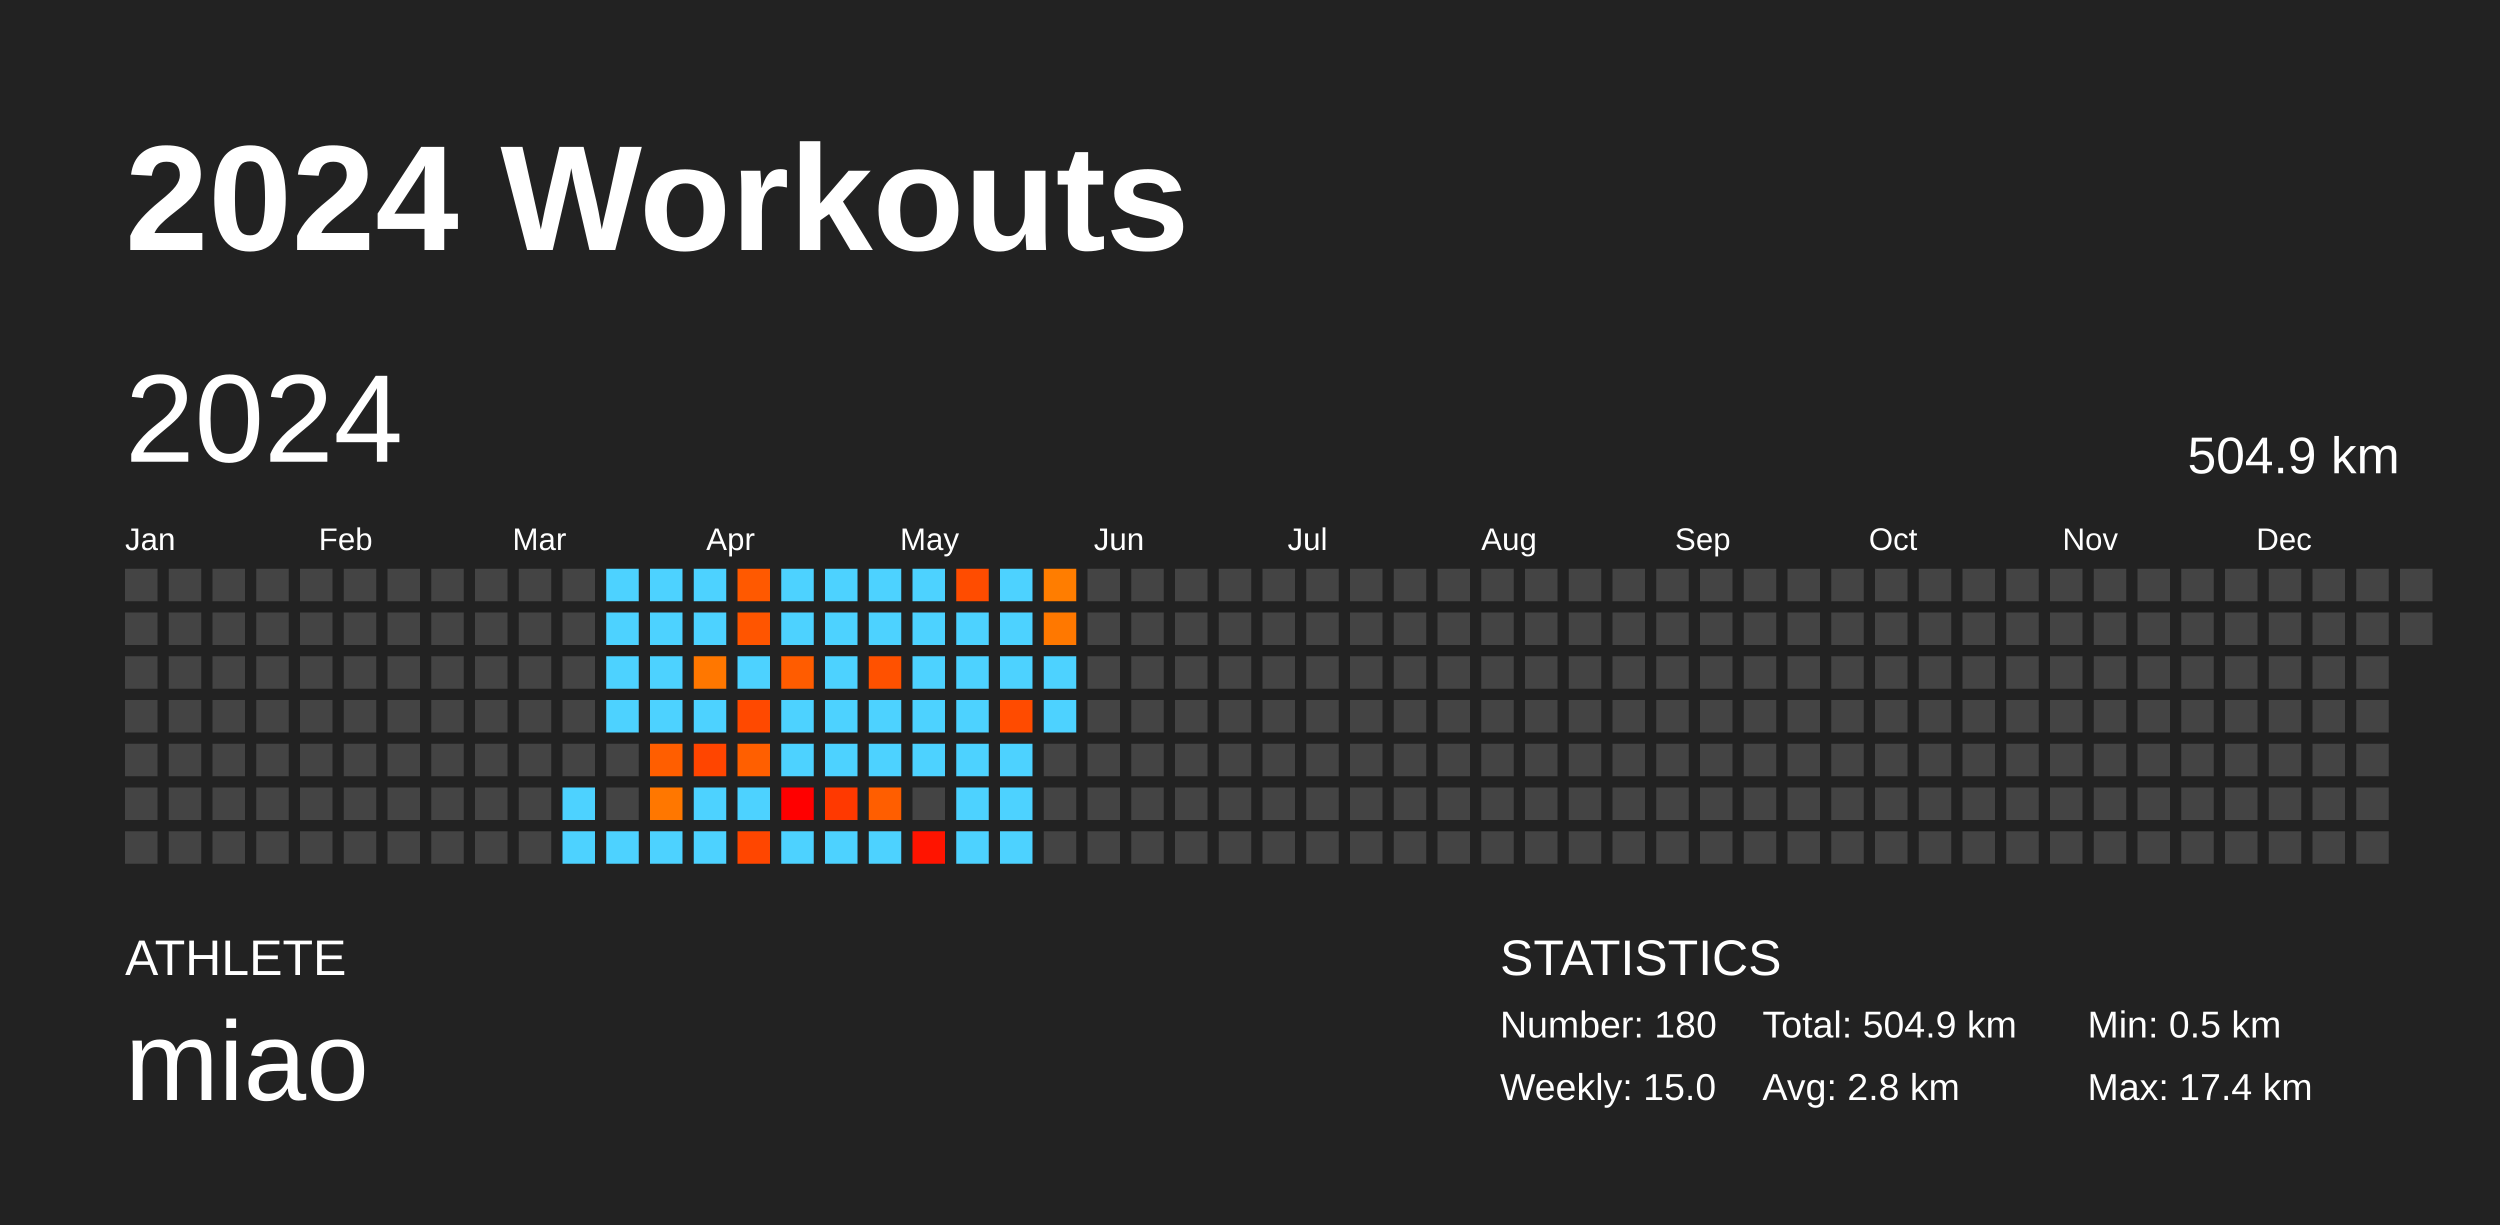
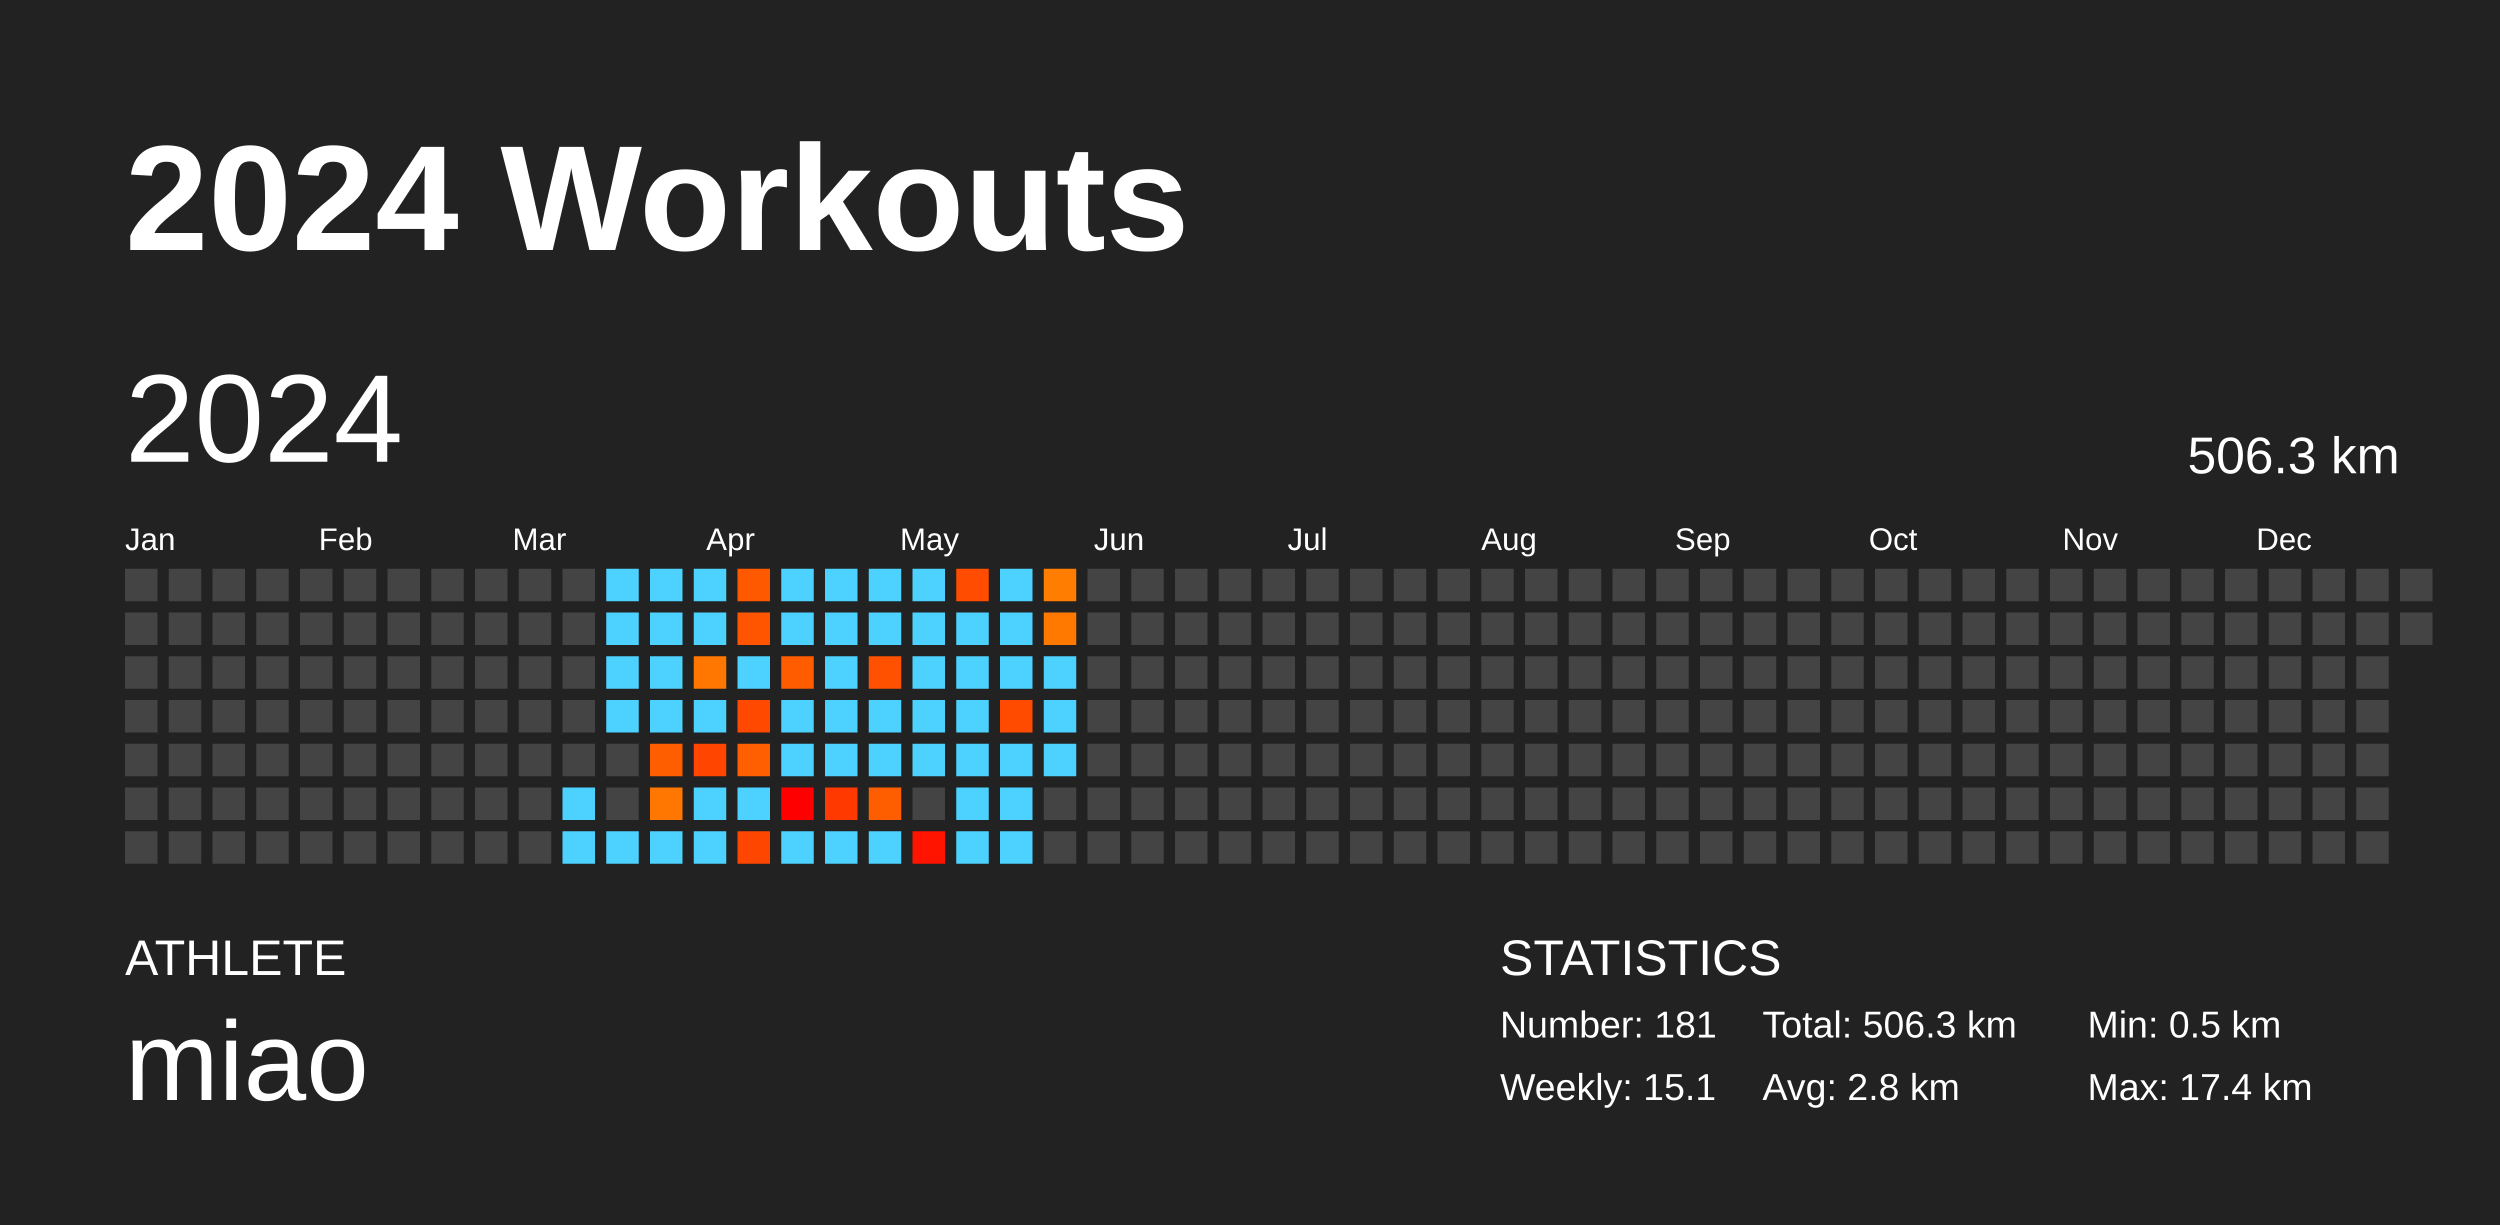
<svg xmlns="http://www.w3.org/2000/svg" baseProfile="full" height="98mm" version="1.1" viewBox="0,0,200,98" width="200mm">
  <defs />
  <rect fill="#222222" height="98" width="200" x="0" y="0" />
  <text fill="#FFFFFF" style="font-size:12px; font-family:Arial; font-weight:bold;" x="10" y="20">2024 Workouts</text>
  <text fill="#FFFFFF" style="font-size:4px; font-family:Arial" x="10" y="78">ATHLETE</text>
  <text fill="#FFFFFF" style="font-size:9px; font-family:Arial" x="10" y="88">miao</text>
  <text fill="#FFFFFF" style="font-size:4px; font-family:Arial" x="120" y="78">STATISTICS</text>
-   <text fill="#FFFFFF" style="font-size:3px; font-family:Arial" x="120" y="83">Number: 180</text>
-   <text fill="#FFFFFF" style="font-size:3px; font-family:Arial" x="120" y="88">Weekly: 15.0</text>
-   <text fill="#FFFFFF" style="font-size:3px; font-family:Arial" x="141" y="83">Total: 504.9 km</text>
+   <text fill="#FFFFFF" style="font-size:3px; font-family:Arial" x="120" y="83">Number: 181</text>
+   <text fill="#FFFFFF" style="font-size:3px; font-family:Arial" x="120" y="88">Weekly: 15.1</text>
+   <text fill="#FFFFFF" style="font-size:3px; font-family:Arial" x="141" y="83">Total: 506.3 km</text>
  <text fill="#FFFFFF" style="font-size:3px; font-family:Arial" x="141" y="88">Avg: 2.8 km</text>
  <text fill="#FFFFFF" style="font-size:3px; font-family:Arial" x="167" y="83">Min: 0.5 km</text>
  <text fill="#FFFFFF" style="font-size:3px; font-family:Arial" x="167" y="88">Max: 17.4 km</text>
  <text dominant-baseline="hanging" fill="#FFFFFF" style="font-size:10.0px; font-family:Arial;" x="10" y="30">2024</text>
-   <text dominant-baseline="hanging" fill="#FFFFFF" style="font-size:4.125px; font-family:Arial;" x="175" y="35">504.9 km</text>
+   <text dominant-baseline="hanging" fill="#FFFFFF" style="font-size:4.125px; font-family:Arial;" x="175" y="35">506.3 km</text>
  <text fill="#FFFFFF" style="font-size:2.5px; font-family:Arial" x="10.0" y="44">Jan</text>
  <text fill="#FFFFFF" style="font-size:2.5px; font-family:Arial" x="25.5" y="44">Feb</text>
  <text fill="#FFFFFF" style="font-size:2.5px; font-family:Arial" x="41.0" y="44">Mar</text>
  <text fill="#FFFFFF" style="font-size:2.5px; font-family:Arial" x="56.5" y="44">Apr</text>
  <text fill="#FFFFFF" style="font-size:2.5px; font-family:Arial" x="72.0" y="44">May</text>
  <text fill="#FFFFFF" style="font-size:2.5px; font-family:Arial" x="87.5" y="44">Jun</text>
  <text fill="#FFFFFF" style="font-size:2.5px; font-family:Arial" x="103.0" y="44">Jul</text>
  <text fill="#FFFFFF" style="font-size:2.5px; font-family:Arial" x="118.5" y="44">Aug</text>
  <text fill="#FFFFFF" style="font-size:2.5px; font-family:Arial" x="134.0" y="44">Sep</text>
  <text fill="#FFFFFF" style="font-size:2.5px; font-family:Arial" x="149.5" y="44">Oct</text>
  <text fill="#FFFFFF" style="font-size:2.5px; font-family:Arial" x="165.0" y="44">Nov</text>
  <text fill="#FFFFFF" style="font-size:2.5px; font-family:Arial" x="180.5" y="44">Dec</text>
  <rect fill="#444444" height="2.6" width="2.6" x="10.0" y="45.5" />
  <rect fill="#444444" height="2.6" width="2.6" x="10.0" y="49.0" />
  <rect fill="#444444" height="2.6" width="2.6" x="10.0" y="52.5" />
  <rect fill="#444444" height="2.6" width="2.6" x="10.0" y="56.0" />
  <rect fill="#444444" height="2.6" width="2.6" x="10.0" y="59.5" />
  <rect fill="#444444" height="2.6" width="2.6" x="10.0" y="63.0" />
  <rect fill="#444444" height="2.6" width="2.6" x="10.0" y="66.5" />
  <rect fill="#444444" height="2.6" width="2.6" x="13.5" y="45.5" />
  <rect fill="#444444" height="2.6" width="2.6" x="13.5" y="49.0" />
  <rect fill="#444444" height="2.6" width="2.6" x="13.5" y="52.5" />
  <rect fill="#444444" height="2.6" width="2.6" x="13.5" y="56.0" />
  <rect fill="#444444" height="2.6" width="2.6" x="13.5" y="59.5" />
  <rect fill="#444444" height="2.6" width="2.6" x="13.5" y="63.0" />
  <rect fill="#444444" height="2.6" width="2.6" x="13.5" y="66.5" />
  <rect fill="#444444" height="2.6" width="2.6" x="17.0" y="45.5" />
  <rect fill="#444444" height="2.6" width="2.6" x="17.0" y="49.0" />
  <rect fill="#444444" height="2.6" width="2.6" x="17.0" y="52.5" />
  <rect fill="#444444" height="2.6" width="2.6" x="17.0" y="56.0" />
  <rect fill="#444444" height="2.6" width="2.6" x="17.0" y="59.5" />
  <rect fill="#444444" height="2.6" width="2.6" x="17.0" y="63.0" />
  <rect fill="#444444" height="2.6" width="2.6" x="17.0" y="66.5" />
  <rect fill="#444444" height="2.6" width="2.6" x="20.5" y="45.5" />
  <rect fill="#444444" height="2.6" width="2.6" x="20.5" y="49.0" />
  <rect fill="#444444" height="2.6" width="2.6" x="20.5" y="52.5" />
  <rect fill="#444444" height="2.6" width="2.6" x="20.5" y="56.0" />
  <rect fill="#444444" height="2.6" width="2.6" x="20.5" y="59.5" />
  <rect fill="#444444" height="2.6" width="2.6" x="20.5" y="63.0" />
  <rect fill="#444444" height="2.6" width="2.6" x="20.5" y="66.5" />
  <rect fill="#444444" height="2.6" width="2.6" x="24.0" y="45.5" />
  <rect fill="#444444" height="2.6" width="2.6" x="24.0" y="49.0" />
  <rect fill="#444444" height="2.6" width="2.6" x="24.0" y="52.5" />
  <rect fill="#444444" height="2.6" width="2.6" x="24.0" y="56.0" />
  <rect fill="#444444" height="2.6" width="2.6" x="24.0" y="59.5" />
  <rect fill="#444444" height="2.6" width="2.6" x="24.0" y="63.0" />
  <rect fill="#444444" height="2.6" width="2.6" x="24.0" y="66.5" />
  <rect fill="#444444" height="2.6" width="2.6" x="27.5" y="45.5" />
  <rect fill="#444444" height="2.6" width="2.6" x="27.5" y="49.0" />
  <rect fill="#444444" height="2.6" width="2.6" x="27.5" y="52.5" />
  <rect fill="#444444" height="2.6" width="2.6" x="27.5" y="56.0" />
  <rect fill="#444444" height="2.6" width="2.6" x="27.5" y="59.5" />
  <rect fill="#444444" height="2.6" width="2.6" x="27.5" y="63.0" />
  <rect fill="#444444" height="2.6" width="2.6" x="27.5" y="66.5" />
  <rect fill="#444444" height="2.6" width="2.6" x="31.0" y="45.5" />
  <rect fill="#444444" height="2.6" width="2.6" x="31.0" y="49.0" />
  <rect fill="#444444" height="2.6" width="2.6" x="31.0" y="52.5" />
  <rect fill="#444444" height="2.6" width="2.6" x="31.0" y="56.0" />
  <rect fill="#444444" height="2.6" width="2.6" x="31.0" y="59.5" />
  <rect fill="#444444" height="2.6" width="2.6" x="31.0" y="63.0" />
  <rect fill="#444444" height="2.6" width="2.6" x="31.0" y="66.5" />
  <rect fill="#444444" height="2.6" width="2.6" x="34.5" y="45.5" />
  <rect fill="#444444" height="2.6" width="2.6" x="34.5" y="49.0" />
  <rect fill="#444444" height="2.6" width="2.6" x="34.5" y="52.5" />
  <rect fill="#444444" height="2.6" width="2.6" x="34.5" y="56.0" />
  <rect fill="#444444" height="2.6" width="2.6" x="34.5" y="59.5" />
  <rect fill="#444444" height="2.6" width="2.6" x="34.5" y="63.0" />
  <rect fill="#444444" height="2.6" width="2.6" x="34.5" y="66.5" />
  <rect fill="#444444" height="2.6" width="2.6" x="38.0" y="45.5" />
  <rect fill="#444444" height="2.6" width="2.6" x="38.0" y="49.0" />
  <rect fill="#444444" height="2.6" width="2.6" x="38.0" y="52.5" />
  <rect fill="#444444" height="2.6" width="2.6" x="38.0" y="56.0" />
  <rect fill="#444444" height="2.6" width="2.6" x="38.0" y="59.5" />
  <rect fill="#444444" height="2.6" width="2.6" x="38.0" y="63.0" />
  <rect fill="#444444" height="2.6" width="2.6" x="38.0" y="66.5" />
  <rect fill="#444444" height="2.6" width="2.6" x="41.5" y="45.5" />
  <rect fill="#444444" height="2.6" width="2.6" x="41.5" y="49.0" />
  <rect fill="#444444" height="2.6" width="2.6" x="41.5" y="52.5" />
  <rect fill="#444444" height="2.6" width="2.6" x="41.5" y="56.0" />
  <rect fill="#444444" height="2.6" width="2.6" x="41.5" y="59.5" />
  <rect fill="#444444" height="2.6" width="2.6" x="41.5" y="63.0" />
  <rect fill="#444444" height="2.6" width="2.6" x="41.5" y="66.5" />
  <rect fill="#444444" height="2.6" width="2.6" x="45.0" y="45.5" />
  <rect fill="#444444" height="2.6" width="2.6" x="45.0" y="49.0" />
  <rect fill="#444444" height="2.6" width="2.6" x="45.0" y="52.5" />
  <rect fill="#444444" height="2.6" width="2.6" x="45.0" y="56.0" />
  <rect fill="#444444" height="2.6" width="2.6" x="45.0" y="59.5" />
  <rect fill="#4dd2ff" height="2.6" width="2.6" x="45.0" y="63.0" />
  <rect fill="#4dd2ff" height="2.6" width="2.6" x="45.0" y="66.5" />
  <rect fill="#4dd2ff" height="2.6" width="2.6" x="48.5" y="45.5" />
  <rect fill="#4dd2ff" height="2.6" width="2.6" x="48.5" y="49.0" />
  <rect fill="#4dd2ff" height="2.6" width="2.6" x="48.5" y="52.5" />
  <rect fill="#4dd2ff" height="2.6" width="2.6" x="48.5" y="56.0" />
  <rect fill="#444444" height="2.6" width="2.6" x="48.5" y="59.5" />
  <rect fill="#444444" height="2.6" width="2.6" x="48.5" y="63.0" />
  <rect fill="#4dd2ff" height="2.6" width="2.6" x="48.5" y="66.5" />
  <rect fill="#4dd2ff" height="2.6" width="2.6" x="52.0" y="45.5" />
  <rect fill="#4dd2ff" height="2.6" width="2.6" x="52.0" y="49.0" />
  <rect fill="#4dd2ff" height="2.6" width="2.6" x="52.0" y="52.5" />
  <rect fill="#4dd2ff" height="2.6" width="2.6" x="52.0" y="56.0" />
  <rect fill="#ff5e00" height="2.6" width="2.6" x="52.0" y="59.5" />
  <rect fill="#ff7700" height="2.6" width="2.6" x="52.0" y="63.0" />
  <rect fill="#4dd2ff" height="2.6" width="2.6" x="52.0" y="66.5" />
  <rect fill="#4dd2ff" height="2.6" width="2.6" x="55.5" y="45.5" />
  <rect fill="#4dd2ff" height="2.6" width="2.6" x="55.5" y="49.0" />
  <rect fill="#ff7700" height="2.6" width="2.6" x="55.5" y="52.5" />
  <rect fill="#4dd2ff" height="2.6" width="2.6" x="55.5" y="56.0" />
  <rect fill="#ff4500" height="2.6" width="2.6" x="55.5" y="59.5" />
  <rect fill="#4dd2ff" height="2.6" width="2.6" x="55.5" y="63.0" />
  <rect fill="#4dd2ff" height="2.6" width="2.6" x="55.5" y="66.5" />
  <rect fill="#ff5900" height="2.6" width="2.6" x="59.0" y="45.5" />
  <rect fill="#ff5500" height="2.6" width="2.6" x="59.0" y="49.0" />
  <rect fill="#4dd2ff" height="2.6" width="2.6" x="59.0" y="52.5" />
  <rect fill="#ff4900" height="2.6" width="2.6" x="59.0" y="56.0" />
  <rect fill="#ff5f00" height="2.6" width="2.6" x="59.0" y="59.5" />
  <rect fill="#4dd2ff" height="2.6" width="2.6" x="59.0" y="63.0" />
  <rect fill="#ff4600" height="2.6" width="2.6" x="59.0" y="66.5" />
  <rect fill="#4dd2ff" height="2.6" width="2.6" x="62.5" y="45.5" />
  <rect fill="#4dd2ff" height="2.6" width="2.6" x="62.5" y="49.0" />
  <rect fill="#ff5c00" height="2.6" width="2.6" x="62.5" y="52.5" />
  <rect fill="#4dd2ff" height="2.6" width="2.6" x="62.5" y="56.0" />
  <rect fill="#4dd2ff" height="2.6" width="2.6" x="62.5" y="59.5" />
  <rect fill="#ff0000" height="2.6" width="2.6" x="62.5" y="63.0" />
  <rect fill="#4dd2ff" height="2.6" width="2.6" x="62.5" y="66.5" />
  <rect fill="#4dd2ff" height="2.6" width="2.6" x="66.0" y="45.5" />
  <rect fill="#4dd2ff" height="2.6" width="2.6" x="66.0" y="49.0" />
  <rect fill="#4dd2ff" height="2.6" width="2.6" x="66.0" y="52.5" />
  <rect fill="#4dd2ff" height="2.6" width="2.6" x="66.0" y="56.0" />
  <rect fill="#4dd2ff" height="2.6" width="2.6" x="66.0" y="59.5" />
  <rect fill="#ff3900" height="2.6" width="2.6" x="66.0" y="63.0" />
  <rect fill="#4dd2ff" height="2.6" width="2.6" x="66.0" y="66.5" />
  <rect fill="#4dd2ff" height="2.6" width="2.6" x="69.5" y="45.5" />
  <rect fill="#4dd2ff" height="2.6" width="2.6" x="69.5" y="49.0" />
  <rect fill="#ff5100" height="2.6" width="2.6" x="69.5" y="52.5" />
  <rect fill="#4dd2ff" height="2.6" width="2.6" x="69.5" y="56.0" />
  <rect fill="#4dd2ff" height="2.6" width="2.6" x="69.5" y="59.5" />
  <rect fill="#ff5e00" height="2.6" width="2.6" x="69.5" y="63.0" />
  <rect fill="#4dd2ff" height="2.6" width="2.6" x="69.5" y="66.5" />
  <rect fill="#4dd2ff" height="2.6" width="2.6" x="73.0" y="45.5" />
  <rect fill="#4dd2ff" height="2.6" width="2.6" x="73.0" y="49.0" />
  <rect fill="#4dd2ff" height="2.6" width="2.6" x="73.0" y="52.5" />
  <rect fill="#4dd2ff" height="2.6" width="2.6" x="73.0" y="56.0" />
  <rect fill="#4dd2ff" height="2.6" width="2.6" x="73.0" y="59.5" />
  <rect fill="#444444" height="2.6" width="2.6" x="73.0" y="63.0" />
  <rect fill="#ff1400" height="2.6" width="2.6" x="73.0" y="66.5" />
  <rect fill="#ff4c00" height="2.6" width="2.6" x="76.5" y="45.5" />
  <rect fill="#4dd2ff" height="2.6" width="2.6" x="76.5" y="49.0" />
  <rect fill="#4dd2ff" height="2.6" width="2.6" x="76.5" y="52.5" />
  <rect fill="#4dd2ff" height="2.6" width="2.6" x="76.5" y="56.0" />
  <rect fill="#4dd2ff" height="2.6" width="2.6" x="76.5" y="59.5" />
  <rect fill="#4dd2ff" height="2.6" width="2.6" x="76.5" y="63.0" />
  <rect fill="#4dd2ff" height="2.6" width="2.6" x="76.5" y="66.5" />
  <rect fill="#4dd2ff" height="2.6" width="2.6" x="80.0" y="45.5" />
  <rect fill="#4dd2ff" height="2.6" width="2.6" x="80.0" y="49.0" />
  <rect fill="#4dd2ff" height="2.6" width="2.6" x="80.0" y="52.5" />
  <rect fill="#ff4b00" height="2.6" width="2.6" x="80.0" y="56.0" />
  <rect fill="#4dd2ff" height="2.6" width="2.6" x="80.0" y="59.5" />
  <rect fill="#4dd2ff" height="2.6" width="2.6" x="80.0" y="63.0" />
  <rect fill="#4dd2ff" height="2.6" width="2.6" x="80.0" y="66.5" />
  <rect fill="#ff7d00" height="2.6" width="2.6" x="83.5" y="45.5" />
  <rect fill="#ff7800" height="2.6" width="2.6" x="83.5" y="49.0" />
  <rect fill="#4dd2ff" height="2.6" width="2.6" x="83.5" y="52.5" />
  <rect fill="#4dd2ff" height="2.6" width="2.6" x="83.5" y="56.0" />
-   <rect fill="#444444" height="2.6" width="2.6" x="83.5" y="59.5" />
+   <rect fill="#4dd2ff" height="2.6" width="2.6" x="83.5" y="59.5" />
  <rect fill="#444444" height="2.6" width="2.6" x="83.5" y="63.0" />
  <rect fill="#444444" height="2.6" width="2.6" x="83.5" y="66.5" />
  <rect fill="#444444" height="2.6" width="2.6" x="87.0" y="45.5" />
  <rect fill="#444444" height="2.6" width="2.6" x="87.0" y="49.0" />
  <rect fill="#444444" height="2.6" width="2.6" x="87.0" y="52.5" />
  <rect fill="#444444" height="2.6" width="2.6" x="87.0" y="56.0" />
  <rect fill="#444444" height="2.6" width="2.6" x="87.0" y="59.5" />
  <rect fill="#444444" height="2.6" width="2.6" x="87.0" y="63.0" />
  <rect fill="#444444" height="2.6" width="2.6" x="87.0" y="66.5" />
  <rect fill="#444444" height="2.6" width="2.6" x="90.5" y="45.5" />
  <rect fill="#444444" height="2.6" width="2.6" x="90.5" y="49.0" />
  <rect fill="#444444" height="2.6" width="2.6" x="90.5" y="52.5" />
  <rect fill="#444444" height="2.6" width="2.6" x="90.5" y="56.0" />
  <rect fill="#444444" height="2.6" width="2.6" x="90.5" y="59.5" />
  <rect fill="#444444" height="2.6" width="2.6" x="90.5" y="63.0" />
  <rect fill="#444444" height="2.6" width="2.6" x="90.5" y="66.5" />
  <rect fill="#444444" height="2.6" width="2.6" x="94.0" y="45.5" />
  <rect fill="#444444" height="2.6" width="2.6" x="94.0" y="49.0" />
  <rect fill="#444444" height="2.6" width="2.6" x="94.0" y="52.5" />
  <rect fill="#444444" height="2.6" width="2.6" x="94.0" y="56.0" />
  <rect fill="#444444" height="2.6" width="2.6" x="94.0" y="59.5" />
  <rect fill="#444444" height="2.6" width="2.6" x="94.0" y="63.0" />
  <rect fill="#444444" height="2.6" width="2.6" x="94.0" y="66.5" />
  <rect fill="#444444" height="2.6" width="2.6" x="97.5" y="45.5" />
  <rect fill="#444444" height="2.6" width="2.6" x="97.5" y="49.0" />
  <rect fill="#444444" height="2.6" width="2.6" x="97.5" y="52.5" />
  <rect fill="#444444" height="2.6" width="2.6" x="97.5" y="56.0" />
  <rect fill="#444444" height="2.6" width="2.6" x="97.5" y="59.5" />
  <rect fill="#444444" height="2.6" width="2.6" x="97.5" y="63.0" />
  <rect fill="#444444" height="2.6" width="2.6" x="97.5" y="66.5" />
  <rect fill="#444444" height="2.6" width="2.6" x="101.0" y="45.5" />
  <rect fill="#444444" height="2.6" width="2.6" x="101.0" y="49.0" />
  <rect fill="#444444" height="2.6" width="2.6" x="101.0" y="52.5" />
  <rect fill="#444444" height="2.6" width="2.6" x="101.0" y="56.0" />
  <rect fill="#444444" height="2.6" width="2.6" x="101.0" y="59.5" />
  <rect fill="#444444" height="2.6" width="2.6" x="101.0" y="63.0" />
  <rect fill="#444444" height="2.6" width="2.6" x="101.0" y="66.5" />
  <rect fill="#444444" height="2.6" width="2.6" x="104.5" y="45.5" />
  <rect fill="#444444" height="2.6" width="2.6" x="104.5" y="49.0" />
  <rect fill="#444444" height="2.6" width="2.6" x="104.5" y="52.5" />
  <rect fill="#444444" height="2.6" width="2.6" x="104.5" y="56.0" />
  <rect fill="#444444" height="2.6" width="2.6" x="104.5" y="59.5" />
  <rect fill="#444444" height="2.6" width="2.6" x="104.5" y="63.0" />
  <rect fill="#444444" height="2.6" width="2.6" x="104.5" y="66.5" />
  <rect fill="#444444" height="2.6" width="2.6" x="108.0" y="45.5" />
  <rect fill="#444444" height="2.6" width="2.6" x="108.0" y="49.0" />
  <rect fill="#444444" height="2.6" width="2.6" x="108.0" y="52.5" />
  <rect fill="#444444" height="2.6" width="2.6" x="108.0" y="56.0" />
  <rect fill="#444444" height="2.6" width="2.6" x="108.0" y="59.5" />
  <rect fill="#444444" height="2.6" width="2.6" x="108.0" y="63.0" />
  <rect fill="#444444" height="2.6" width="2.6" x="108.0" y="66.5" />
  <rect fill="#444444" height="2.6" width="2.6" x="111.5" y="45.5" />
  <rect fill="#444444" height="2.6" width="2.6" x="111.5" y="49.0" />
  <rect fill="#444444" height="2.6" width="2.6" x="111.5" y="52.5" />
  <rect fill="#444444" height="2.6" width="2.6" x="111.5" y="56.0" />
  <rect fill="#444444" height="2.6" width="2.6" x="111.5" y="59.5" />
  <rect fill="#444444" height="2.6" width="2.6" x="111.5" y="63.0" />
  <rect fill="#444444" height="2.6" width="2.6" x="111.5" y="66.5" />
  <rect fill="#444444" height="2.6" width="2.6" x="115.0" y="45.5" />
  <rect fill="#444444" height="2.6" width="2.6" x="115.0" y="49.0" />
  <rect fill="#444444" height="2.6" width="2.6" x="115.0" y="52.5" />
  <rect fill="#444444" height="2.6" width="2.6" x="115.0" y="56.0" />
  <rect fill="#444444" height="2.6" width="2.6" x="115.0" y="59.5" />
  <rect fill="#444444" height="2.6" width="2.6" x="115.0" y="63.0" />
  <rect fill="#444444" height="2.6" width="2.6" x="115.0" y="66.5" />
  <rect fill="#444444" height="2.6" width="2.6" x="118.5" y="45.5" />
  <rect fill="#444444" height="2.6" width="2.6" x="118.5" y="49.0" />
  <rect fill="#444444" height="2.6" width="2.6" x="118.5" y="52.5" />
  <rect fill="#444444" height="2.6" width="2.6" x="118.5" y="56.0" />
  <rect fill="#444444" height="2.6" width="2.6" x="118.5" y="59.5" />
  <rect fill="#444444" height="2.6" width="2.6" x="118.5" y="63.0" />
  <rect fill="#444444" height="2.6" width="2.6" x="118.5" y="66.5" />
  <rect fill="#444444" height="2.6" width="2.6" x="122.0" y="45.5" />
  <rect fill="#444444" height="2.6" width="2.6" x="122.0" y="49.0" />
  <rect fill="#444444" height="2.6" width="2.6" x="122.0" y="52.5" />
  <rect fill="#444444" height="2.6" width="2.6" x="122.0" y="56.0" />
  <rect fill="#444444" height="2.6" width="2.6" x="122.0" y="59.5" />
  <rect fill="#444444" height="2.6" width="2.6" x="122.0" y="63.0" />
  <rect fill="#444444" height="2.6" width="2.6" x="122.0" y="66.5" />
  <rect fill="#444444" height="2.6" width="2.6" x="125.5" y="45.5" />
  <rect fill="#444444" height="2.6" width="2.6" x="125.5" y="49.0" />
  <rect fill="#444444" height="2.6" width="2.6" x="125.5" y="52.5" />
  <rect fill="#444444" height="2.6" width="2.6" x="125.5" y="56.0" />
  <rect fill="#444444" height="2.6" width="2.6" x="125.5" y="59.5" />
  <rect fill="#444444" height="2.6" width="2.6" x="125.5" y="63.0" />
  <rect fill="#444444" height="2.6" width="2.6" x="125.5" y="66.5" />
  <rect fill="#444444" height="2.6" width="2.6" x="129.0" y="45.5" />
  <rect fill="#444444" height="2.6" width="2.6" x="129.0" y="49.0" />
  <rect fill="#444444" height="2.6" width="2.6" x="129.0" y="52.5" />
  <rect fill="#444444" height="2.6" width="2.6" x="129.0" y="56.0" />
  <rect fill="#444444" height="2.6" width="2.6" x="129.0" y="59.5" />
  <rect fill="#444444" height="2.6" width="2.6" x="129.0" y="63.0" />
  <rect fill="#444444" height="2.6" width="2.6" x="129.0" y="66.5" />
  <rect fill="#444444" height="2.6" width="2.6" x="132.5" y="45.5" />
  <rect fill="#444444" height="2.6" width="2.6" x="132.5" y="49.0" />
  <rect fill="#444444" height="2.6" width="2.6" x="132.5" y="52.5" />
  <rect fill="#444444" height="2.6" width="2.6" x="132.5" y="56.0" />
  <rect fill="#444444" height="2.6" width="2.6" x="132.5" y="59.5" />
  <rect fill="#444444" height="2.6" width="2.6" x="132.5" y="63.0" />
  <rect fill="#444444" height="2.6" width="2.6" x="132.5" y="66.5" />
  <rect fill="#444444" height="2.6" width="2.6" x="136.0" y="45.5" />
  <rect fill="#444444" height="2.6" width="2.6" x="136.0" y="49.0" />
  <rect fill="#444444" height="2.6" width="2.6" x="136.0" y="52.5" />
  <rect fill="#444444" height="2.6" width="2.6" x="136.0" y="56.0" />
  <rect fill="#444444" height="2.6" width="2.6" x="136.0" y="59.5" />
  <rect fill="#444444" height="2.6" width="2.6" x="136.0" y="63.0" />
  <rect fill="#444444" height="2.6" width="2.6" x="136.0" y="66.5" />
  <rect fill="#444444" height="2.6" width="2.6" x="139.5" y="45.5" />
  <rect fill="#444444" height="2.6" width="2.6" x="139.5" y="49.0" />
  <rect fill="#444444" height="2.6" width="2.6" x="139.5" y="52.5" />
  <rect fill="#444444" height="2.6" width="2.6" x="139.5" y="56.0" />
  <rect fill="#444444" height="2.6" width="2.6" x="139.5" y="59.5" />
  <rect fill="#444444" height="2.6" width="2.6" x="139.5" y="63.0" />
  <rect fill="#444444" height="2.6" width="2.6" x="139.5" y="66.5" />
  <rect fill="#444444" height="2.6" width="2.6" x="143.0" y="45.5" />
  <rect fill="#444444" height="2.6" width="2.6" x="143.0" y="49.0" />
  <rect fill="#444444" height="2.6" width="2.6" x="143.0" y="52.5" />
  <rect fill="#444444" height="2.6" width="2.6" x="143.0" y="56.0" />
  <rect fill="#444444" height="2.6" width="2.6" x="143.0" y="59.5" />
  <rect fill="#444444" height="2.6" width="2.6" x="143.0" y="63.0" />
  <rect fill="#444444" height="2.6" width="2.6" x="143.0" y="66.5" />
  <rect fill="#444444" height="2.6" width="2.6" x="146.5" y="45.5" />
  <rect fill="#444444" height="2.6" width="2.6" x="146.5" y="49.0" />
  <rect fill="#444444" height="2.6" width="2.6" x="146.5" y="52.5" />
  <rect fill="#444444" height="2.6" width="2.6" x="146.5" y="56.0" />
  <rect fill="#444444" height="2.6" width="2.6" x="146.5" y="59.5" />
  <rect fill="#444444" height="2.6" width="2.6" x="146.5" y="63.0" />
  <rect fill="#444444" height="2.6" width="2.6" x="146.5" y="66.5" />
  <rect fill="#444444" height="2.6" width="2.6" x="150.0" y="45.5" />
  <rect fill="#444444" height="2.6" width="2.6" x="150.0" y="49.0" />
  <rect fill="#444444" height="2.6" width="2.6" x="150.0" y="52.5" />
  <rect fill="#444444" height="2.6" width="2.6" x="150.0" y="56.0" />
  <rect fill="#444444" height="2.6" width="2.6" x="150.0" y="59.5" />
  <rect fill="#444444" height="2.6" width="2.6" x="150.0" y="63.0" />
  <rect fill="#444444" height="2.6" width="2.6" x="150.0" y="66.5" />
  <rect fill="#444444" height="2.6" width="2.6" x="153.5" y="45.5" />
  <rect fill="#444444" height="2.6" width="2.6" x="153.5" y="49.0" />
  <rect fill="#444444" height="2.6" width="2.6" x="153.5" y="52.5" />
  <rect fill="#444444" height="2.6" width="2.6" x="153.5" y="56.0" />
  <rect fill="#444444" height="2.6" width="2.6" x="153.5" y="59.5" />
  <rect fill="#444444" height="2.6" width="2.6" x="153.5" y="63.0" />
  <rect fill="#444444" height="2.6" width="2.6" x="153.5" y="66.5" />
  <rect fill="#444444" height="2.6" width="2.6" x="157.0" y="45.5" />
  <rect fill="#444444" height="2.6" width="2.6" x="157.0" y="49.0" />
  <rect fill="#444444" height="2.6" width="2.6" x="157.0" y="52.5" />
  <rect fill="#444444" height="2.6" width="2.6" x="157.0" y="56.0" />
  <rect fill="#444444" height="2.6" width="2.6" x="157.0" y="59.5" />
  <rect fill="#444444" height="2.6" width="2.6" x="157.0" y="63.0" />
  <rect fill="#444444" height="2.6" width="2.6" x="157.0" y="66.5" />
  <rect fill="#444444" height="2.6" width="2.6" x="160.5" y="45.5" />
  <rect fill="#444444" height="2.6" width="2.6" x="160.5" y="49.0" />
  <rect fill="#444444" height="2.6" width="2.6" x="160.5" y="52.5" />
  <rect fill="#444444" height="2.6" width="2.6" x="160.5" y="56.0" />
  <rect fill="#444444" height="2.6" width="2.6" x="160.5" y="59.5" />
  <rect fill="#444444" height="2.6" width="2.6" x="160.5" y="63.0" />
  <rect fill="#444444" height="2.6" width="2.6" x="160.5" y="66.5" />
  <rect fill="#444444" height="2.6" width="2.6" x="164.0" y="45.5" />
  <rect fill="#444444" height="2.6" width="2.6" x="164.0" y="49.0" />
  <rect fill="#444444" height="2.6" width="2.6" x="164.0" y="52.5" />
  <rect fill="#444444" height="2.6" width="2.6" x="164.0" y="56.0" />
  <rect fill="#444444" height="2.6" width="2.6" x="164.0" y="59.5" />
  <rect fill="#444444" height="2.6" width="2.6" x="164.0" y="63.0" />
  <rect fill="#444444" height="2.6" width="2.6" x="164.0" y="66.5" />
  <rect fill="#444444" height="2.6" width="2.6" x="167.5" y="45.5" />
  <rect fill="#444444" height="2.6" width="2.6" x="167.5" y="49.0" />
  <rect fill="#444444" height="2.6" width="2.6" x="167.5" y="52.5" />
  <rect fill="#444444" height="2.6" width="2.6" x="167.5" y="56.0" />
  <rect fill="#444444" height="2.6" width="2.6" x="167.5" y="59.5" />
  <rect fill="#444444" height="2.6" width="2.6" x="167.5" y="63.0" />
  <rect fill="#444444" height="2.6" width="2.6" x="167.5" y="66.5" />
  <rect fill="#444444" height="2.6" width="2.6" x="171.0" y="45.5" />
  <rect fill="#444444" height="2.6" width="2.6" x="171.0" y="49.0" />
  <rect fill="#444444" height="2.6" width="2.6" x="171.0" y="52.5" />
  <rect fill="#444444" height="2.6" width="2.6" x="171.0" y="56.0" />
  <rect fill="#444444" height="2.6" width="2.6" x="171.0" y="59.5" />
  <rect fill="#444444" height="2.6" width="2.6" x="171.0" y="63.0" />
  <rect fill="#444444" height="2.6" width="2.6" x="171.0" y="66.5" />
  <rect fill="#444444" height="2.6" width="2.6" x="174.5" y="45.5" />
  <rect fill="#444444" height="2.6" width="2.6" x="174.5" y="49.0" />
  <rect fill="#444444" height="2.6" width="2.6" x="174.5" y="52.5" />
  <rect fill="#444444" height="2.6" width="2.6" x="174.5" y="56.0" />
  <rect fill="#444444" height="2.6" width="2.6" x="174.5" y="59.5" />
  <rect fill="#444444" height="2.6" width="2.6" x="174.5" y="63.0" />
  <rect fill="#444444" height="2.6" width="2.6" x="174.5" y="66.5" />
  <rect fill="#444444" height="2.6" width="2.6" x="178.0" y="45.5" />
  <rect fill="#444444" height="2.6" width="2.6" x="178.0" y="49.0" />
  <rect fill="#444444" height="2.6" width="2.6" x="178.0" y="52.5" />
  <rect fill="#444444" height="2.6" width="2.6" x="178.0" y="56.0" />
  <rect fill="#444444" height="2.6" width="2.6" x="178.0" y="59.5" />
  <rect fill="#444444" height="2.6" width="2.6" x="178.0" y="63.0" />
  <rect fill="#444444" height="2.6" width="2.6" x="178.0" y="66.5" />
  <rect fill="#444444" height="2.6" width="2.6" x="181.5" y="45.5" />
  <rect fill="#444444" height="2.6" width="2.6" x="181.5" y="49.0" />
  <rect fill="#444444" height="2.6" width="2.6" x="181.5" y="52.5" />
  <rect fill="#444444" height="2.6" width="2.6" x="181.5" y="56.0" />
  <rect fill="#444444" height="2.6" width="2.6" x="181.5" y="59.5" />
  <rect fill="#444444" height="2.6" width="2.6" x="181.5" y="63.0" />
  <rect fill="#444444" height="2.6" width="2.6" x="181.5" y="66.5" />
  <rect fill="#444444" height="2.6" width="2.6" x="185.0" y="45.5" />
  <rect fill="#444444" height="2.6" width="2.6" x="185.0" y="49.0" />
  <rect fill="#444444" height="2.6" width="2.6" x="185.0" y="52.5" />
  <rect fill="#444444" height="2.6" width="2.6" x="185.0" y="56.0" />
  <rect fill="#444444" height="2.6" width="2.6" x="185.0" y="59.5" />
  <rect fill="#444444" height="2.6" width="2.6" x="185.0" y="63.0" />
  <rect fill="#444444" height="2.6" width="2.6" x="185.0" y="66.5" />
  <rect fill="#444444" height="2.6" width="2.6" x="188.5" y="45.5" />
  <rect fill="#444444" height="2.6" width="2.6" x="188.5" y="49.0" />
  <rect fill="#444444" height="2.6" width="2.6" x="188.5" y="52.5" />
  <rect fill="#444444" height="2.6" width="2.6" x="188.5" y="56.0" />
  <rect fill="#444444" height="2.6" width="2.6" x="188.5" y="59.5" />
  <rect fill="#444444" height="2.6" width="2.6" x="188.5" y="63.0" />
  <rect fill="#444444" height="2.6" width="2.6" x="188.5" y="66.5" />
  <rect fill="#444444" height="2.6" width="2.6" x="192.0" y="45.5" />
  <rect fill="#444444" height="2.6" width="2.6" x="192.0" y="49.0" />
</svg>
